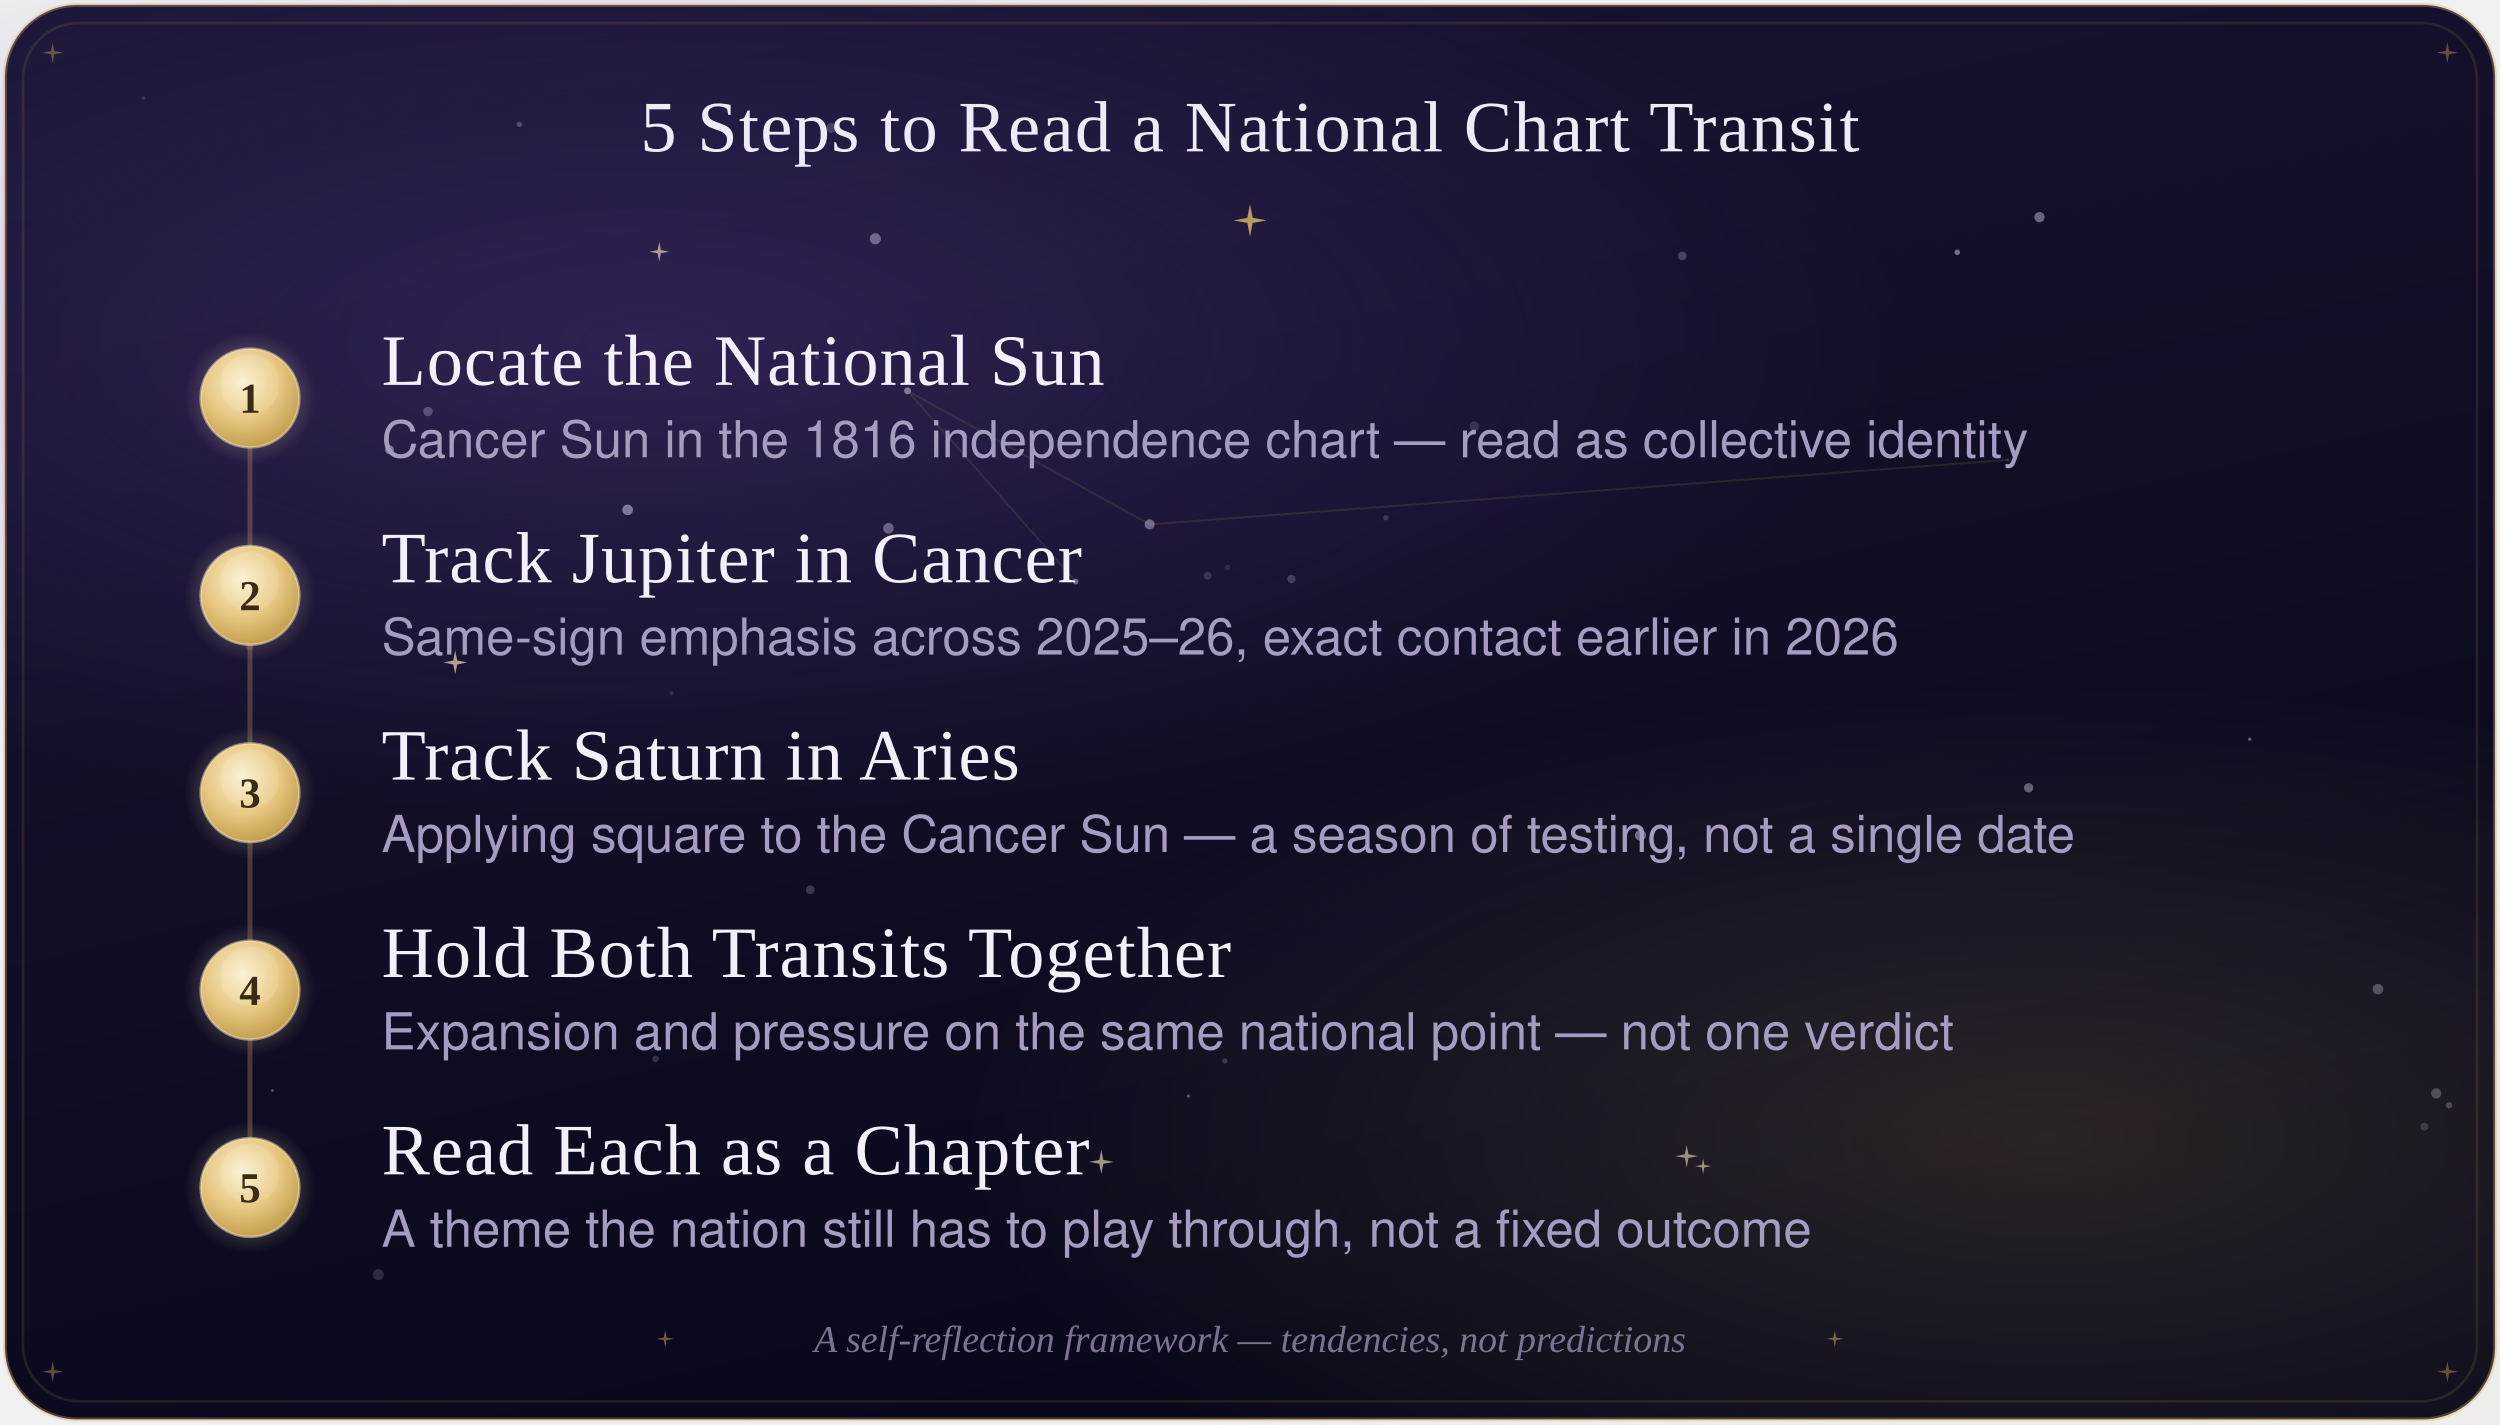
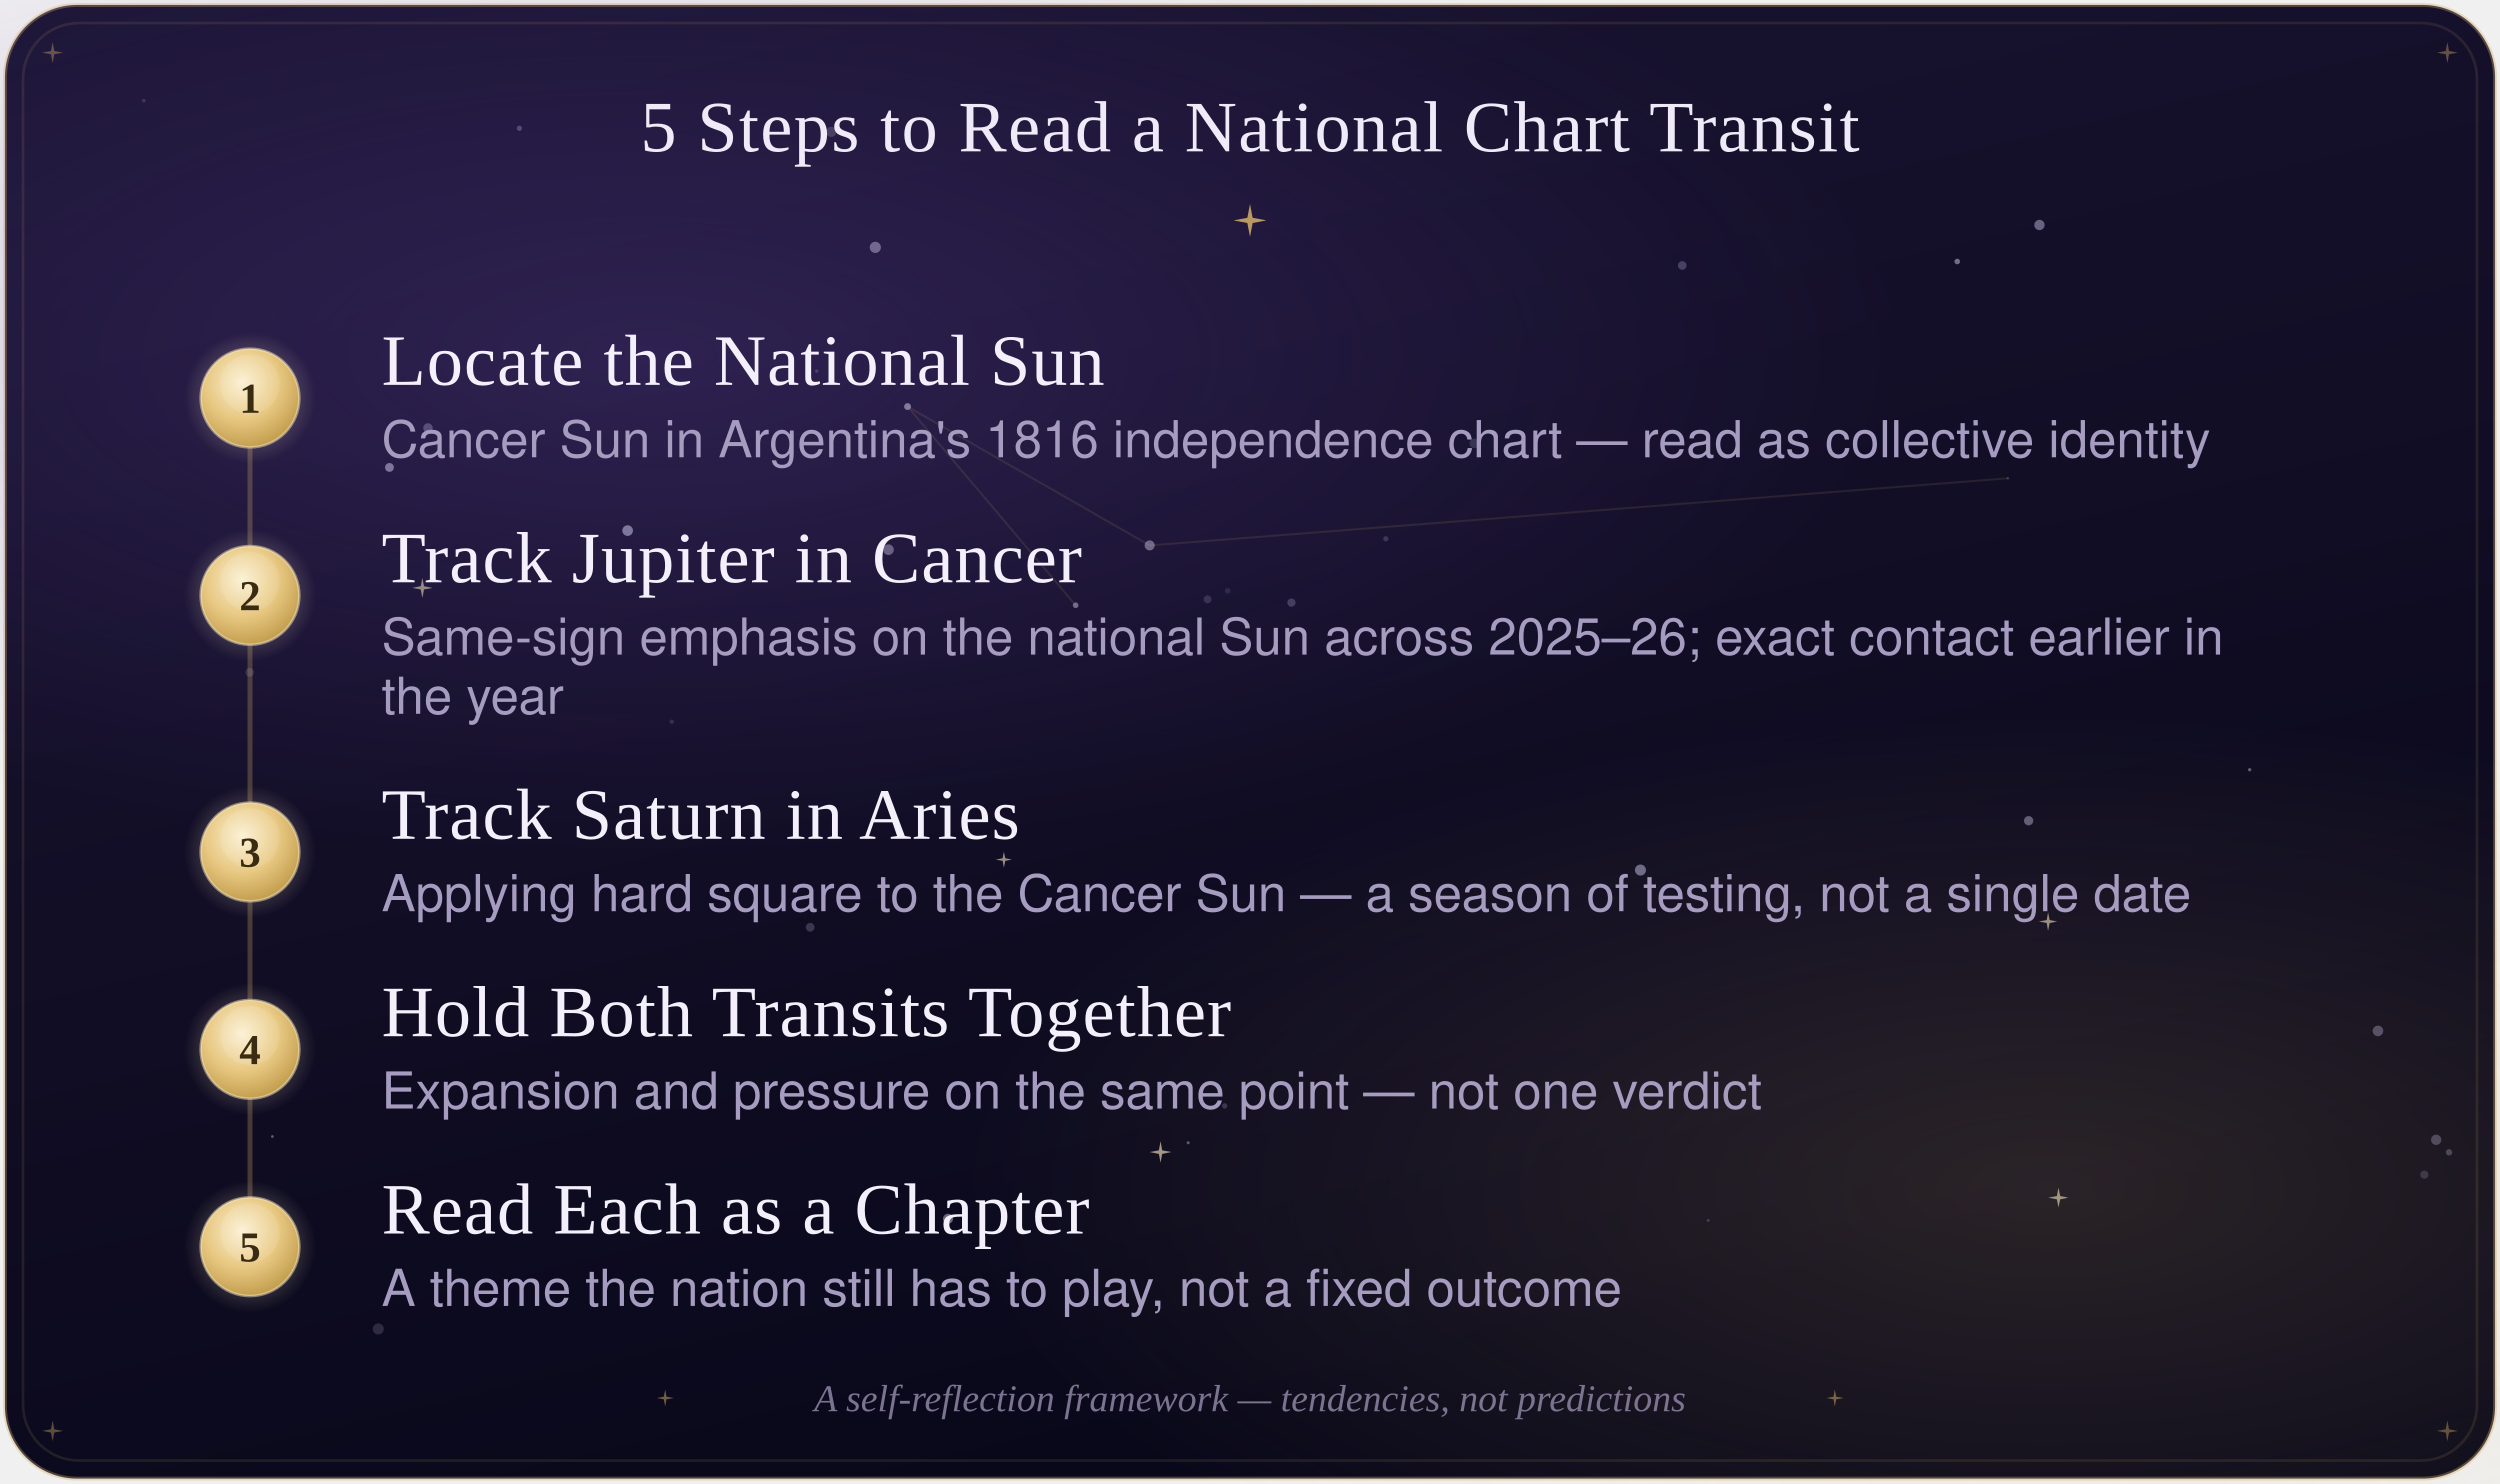
- <svg xmlns="http://www.w3.org/2000/svg" viewBox="0 0 760 433" role="img" aria-label="5 Steps to Read a National Chart Transit">
+ <svg xmlns="http://www.w3.org/2000/svg" viewBox="0 0 760 451" role="img" aria-label="5 Steps to Read a National Chart Transit">
  <defs>
    <linearGradient id="argentinaworldcup2026astrology0en-panel" x1="0" y1="0" x2="0.4" y2="1">
      <stop offset="0" stop-color="#1a1433" />
      <stop offset="0.55" stop-color="#120e26" />
      <stop offset="1" stop-color="#09081a" />
    </linearGradient>
    <radialGradient id="argentinaworldcup2026astrology0en-foil" cx="0.42" cy="0.34" r="0.75">
      <stop offset="0" stop-color="#fbf0d2" />
      <stop offset="0.5" stop-color="#e8c882" />
      <stop offset="1" stop-color="#b8923f" />
    </radialGradient>
    <radialGradient id="argentinaworldcup2026astrology0en-glow" cx="0.5" cy="0.5" r="0.5">
      <stop offset="0" stop-color="#f6e6bf" />
      <stop offset="1" stop-color="#f6e6bf" stop-opacity="0" />
    </radialGradient>
    <radialGradient id="argentinaworldcup2026astrology0en-neb1" cx="0.5" cy="0.5" r="0.5">
      <stop offset="0" stop-color="#6f4bb0" stop-opacity="0.28" />
      <stop offset="1" stop-color="#6f4bb0" stop-opacity="0" />
    </radialGradient>
    <radialGradient id="argentinaworldcup2026astrology0en-neb2" cx="0.5" cy="0.5" r="0.5">
      <stop offset="0" stop-color="#d4af6a" stop-opacity="0.16" />
      <stop offset="1" stop-color="#d4af6a" stop-opacity="0" />
    </radialGradient>
    <linearGradient id="argentinaworldcup2026astrology0en-rule" x1="0" y1="0" x2="1" y2="0">
      <stop offset="0" stop-color="#d4af6a" stop-opacity="0" />
      <stop offset="0.5" stop-color="#d4af6a" stop-opacity="0.6" />
      <stop offset="1" stop-color="#d4af6a" stop-opacity="0" />
    </linearGradient>
  </defs>
-   <rect x="1.5" y="1.5" width="757" height="430" rx="22" fill="url(#argentinaworldcup2026astrology0en-panel)" />
-   <ellipse cx="198" cy="104" rx="380" ry="147" fill="url(#argentinaworldcup2026astrology0en-neb1)" />
-   <ellipse cx="623" cy="346" rx="334" ry="139" fill="url(#argentinaworldcup2026astrology0en-neb2)" />
-   <circle cx="246.3" cy="270.5" r="1.32" fill="#cfc8ea" opacity="0.23" />
-   <circle cx="610.4" cy="139.8" r="0.41" fill="#cfc8ea" opacity="0.21" />
-   <circle cx="252.7" cy="38.9" r="1.54" fill="#cfc8ea" opacity="0.21" />
-   <circle cx="349.5" cy="159.4" r="1.53" fill="#cfc8ea" opacity="0.45" />
-   <circle cx="248.3" cy="108.6" r="0.53" fill="#cfc8ea" opacity="0.20" />
-   <circle cx="130.1" cy="125.1" r="1.43" fill="#cfc8ea" opacity="0.29" />
-   <circle cx="740.6" cy="332.4" r="1.56" fill="#cfc8ea" opacity="0.29" />
-   <circle cx="737.0" cy="342.5" r="1.23" fill="#cfc8ea" opacity="0.19" />
-   <circle cx="157.9" cy="37.8" r="0.80" fill="#cfc8ea" opacity="0.28" />
-   <circle cx="373.2" cy="172.5" r="0.85" fill="#cfc8ea" opacity="0.12" />
-   <circle cx="275.9" cy="118.8" r="1.06" fill="#cfc8ea" opacity="0.53" />
-   <circle cx="372.3" cy="322.5" r="0.82" fill="#cfc8ea" opacity="0.21" />
-   <circle cx="115.0" cy="387.5" r="1.68" fill="#cfc8ea" opacity="0.17" />
-   <circle cx="190.8" cy="155.0" r="1.62" fill="#cfc8ea" opacity="0.53" />
-   <circle cx="327.0" cy="176.8" r="0.87" fill="#cfc8ea" opacity="0.47" />
-   <circle cx="75.9" cy="196.3" r="1.31" fill="#cfc8ea" opacity="0.16" />
-   <circle cx="361.2" cy="333.2" r="0.47" fill="#cfc8ea" opacity="0.39" />
-   <circle cx="367.1" cy="175.0" r="1.20" fill="#cfc8ea" opacity="0.17" />
-   <circle cx="683.9" cy="224.7" r="0.51" fill="#cfc8ea" opacity="0.43" />
-   <circle cx="118.4" cy="136.7" r="1.34" fill="#cfc8ea" opacity="0.52" />
-   <circle cx="595.0" cy="76.7" r="0.85" fill="#cfc8ea" opacity="0.50" />
-   <circle cx="43.7" cy="29.8" r="0.56" fill="#cfc8ea" opacity="0.17" />
-   <circle cx="448.2" cy="129.6" r="1.44" fill="#cfc8ea" opacity="0.17" />
-   <circle cx="744.5" cy="336.0" r="0.97" fill="#cfc8ea" opacity="0.27" />
-   <circle cx="288.2" cy="355.4" r="1.53" fill="#cfc8ea" opacity="0.48" />
-   <circle cx="82.8" cy="331.5" r="0.42" fill="#cfc8ea" opacity="0.42" />
-   <circle cx="266.1" cy="72.6" r="1.70" fill="#cfc8ea" opacity="0.44" />
-   <circle cx="511.4" cy="77.8" r="1.31" fill="#cfc8ea" opacity="0.26" />
-   <circle cx="204.2" cy="210.7" r="0.66" fill="#cfc8ea" opacity="0.16" />
-   <circle cx="498.7" cy="253.9" r="1.68" fill="#cfc8ea" opacity="0.49" />
-   <circle cx="616.7" cy="239.5" r="1.41" fill="#cfc8ea" opacity="0.42" />
-   <circle cx="270.1" cy="160.6" r="1.62" fill="#cfc8ea" opacity="0.41" />
-   <circle cx="392.6" cy="176.0" r="1.25" fill="#cfc8ea" opacity="0.24" />
-   <circle cx="620.0" cy="66.0" r="1.57" fill="#cfc8ea" opacity="0.45" />
-   <circle cx="722.9" cy="300.7" r="1.61" fill="#cfc8ea" opacity="0.33" />
-   <circle cx="199.3" cy="321.9" r="1.00" fill="#cfc8ea" opacity="0.20" />
-   <circle cx="421.3" cy="157.4" r="0.79" fill="#cfc8ea" opacity="0.20" />
-   <path d="M 517.748 352.1 L 518.1 354.1 L 520.2 354.522 L 518.1 354.9 L 517.748 357.0 L 517.4 354.9 L 515.3 354.522 L 517.4 354.1 Z" fill="#f6e6bf" opacity="0.572" />
-   <path d="M 512.748 348.1 L 513.3 350.9 L 516.2 351.467 L 513.3 352.0 L 512.748 354.9 L 512.2 352.0 L 509.3 351.467 L 512.2 350.9 Z" fill="#f6e6bf" opacity="0.582" />
-   <path d="M 200.419 73.5 L 200.9 76.0 L 203.4 76.533 L 200.9 77.0 L 200.419 79.6 L 199.9 77.0 L 197.4 76.533 L 199.9 76.0 Z" fill="#f6e6bf" opacity="0.623" />
-   <path d="M 138.374 197.7 L 139.0 200.8 L 142.0 201.376 L 139.0 202.0 L 138.374 205.0 L 137.8 202.0 L 134.7 201.376 L 137.8 200.8 Z" fill="#f6e6bf" opacity="0.671" />
-   <path d="M 334.795 349.5 L 335.4 352.6 L 338.5 353.225 L 335.4 353.8 L 334.795 356.9 L 334.2 353.8 L 331.1 353.225 L 334.2 352.6 Z" fill="#f6e6bf" opacity="0.62" />
-   <path d="M 610.4 139.8 L 349.5 159.4 L 275.9 118.8 L 327.0 176.8" fill="none" stroke="#d4af6a" stroke-width="0.6" opacity="0.12" />
-   <rect x="1.5" y="1.5" width="757" height="430" rx="22" fill="none" stroke="#d4af6a" stroke-opacity="0.34" stroke-width="1.2" />
-   <rect x="7" y="7" width="746" height="419" rx="17" fill="none" stroke="#d4af6a" stroke-opacity="0.12" stroke-width="0.8" />
+   <rect x="1.5" y="1.5" width="757" height="448" rx="22" fill="url(#argentinaworldcup2026astrology0en-panel)" />
+   <ellipse cx="198" cy="108" rx="380" ry="153" fill="url(#argentinaworldcup2026astrology0en-neb1)" />
+   <ellipse cx="623" cy="361" rx="334" ry="144" fill="url(#argentinaworldcup2026astrology0en-neb2)" />
+   <circle cx="246.3" cy="281.9" r="1.32" fill="#cfc8ea" opacity="0.23" />
+   <circle cx="610.4" cy="145.4" r="0.41" fill="#cfc8ea" opacity="0.21" />
+   <circle cx="252.7" cy="40.1" r="1.54" fill="#cfc8ea" opacity="0.21" />
+   <circle cx="349.5" cy="165.8" r="1.53" fill="#cfc8ea" opacity="0.45" />
+   <circle cx="248.3" cy="112.8" r="0.53" fill="#cfc8ea" opacity="0.20" />
+   <circle cx="130.1" cy="130.1" r="1.43" fill="#cfc8ea" opacity="0.29" />
+   <circle cx="740.6" cy="346.5" r="1.56" fill="#cfc8ea" opacity="0.29" />
+   <circle cx="737.0" cy="357.1" r="1.23" fill="#cfc8ea" opacity="0.19" />
+   <circle cx="157.9" cy="39.0" r="0.80" fill="#cfc8ea" opacity="0.28" />
+   <circle cx="373.2" cy="179.6" r="0.85" fill="#cfc8ea" opacity="0.12" />
+   <circle cx="275.9" cy="123.6" r="1.06" fill="#cfc8ea" opacity="0.53" />
+   <circle cx="372.3" cy="336.2" r="0.82" fill="#cfc8ea" opacity="0.21" />
+   <circle cx="115.0" cy="404.0" r="1.68" fill="#cfc8ea" opacity="0.17" />
+   <circle cx="190.8" cy="161.3" r="1.62" fill="#cfc8ea" opacity="0.53" />
+   <circle cx="327.0" cy="184.0" r="0.87" fill="#cfc8ea" opacity="0.47" />
+   <circle cx="75.9" cy="204.4" r="1.31" fill="#cfc8ea" opacity="0.16" />
+   <circle cx="361.2" cy="347.4" r="0.47" fill="#cfc8ea" opacity="0.39" />
+   <circle cx="367.1" cy="182.2" r="1.20" fill="#cfc8ea" opacity="0.17" />
+   <circle cx="683.9" cy="234.0" r="0.51" fill="#cfc8ea" opacity="0.43" />
+   <circle cx="118.4" cy="142.1" r="1.34" fill="#cfc8ea" opacity="0.52" />
+   <circle cx="595.0" cy="79.5" r="0.85" fill="#cfc8ea" opacity="0.50" />
+   <circle cx="43.7" cy="30.6" r="0.56" fill="#cfc8ea" opacity="0.17" />
+   <circle cx="448.2" cy="134.8" r="1.44" fill="#cfc8ea" opacity="0.17" />
+   <circle cx="744.5" cy="350.3" r="0.97" fill="#cfc8ea" opacity="0.27" />
+   <circle cx="288.2" cy="370.5" r="1.53" fill="#cfc8ea" opacity="0.48" />
+   <circle cx="82.8" cy="345.5" r="0.42" fill="#cfc8ea" opacity="0.42" />
+   <circle cx="266.1" cy="75.2" r="1.70" fill="#cfc8ea" opacity="0.44" />
+   <circle cx="511.4" cy="80.7" r="1.31" fill="#cfc8ea" opacity="0.26" />
+   <circle cx="204.2" cy="219.4" r="0.66" fill="#cfc8ea" opacity="0.16" />
+   <circle cx="498.7" cy="264.5" r="1.68" fill="#cfc8ea" opacity="0.49" />
+   <circle cx="616.7" cy="249.5" r="1.41" fill="#cfc8ea" opacity="0.42" />
+   <circle cx="270.1" cy="167.1" r="1.62" fill="#cfc8ea" opacity="0.41" />
+   <circle cx="392.6" cy="183.2" r="1.25" fill="#cfc8ea" opacity="0.24" />
+   <circle cx="620.0" cy="68.4" r="1.57" fill="#cfc8ea" opacity="0.45" />
+   <circle cx="722.9" cy="313.4" r="1.61" fill="#cfc8ea" opacity="0.33" />
+   <circle cx="199.3" cy="335.5" r="1.00" fill="#cfc8ea" opacity="0.20" />
+   <circle cx="421.3" cy="163.8" r="0.79" fill="#cfc8ea" opacity="0.20" />
+   <circle cx="519.3" cy="371.0" r="0.44" fill="#cfc8ea" opacity="0.22" />
+   <path d="M 622.607 277.3 L 623.1 279.7 L 625.4 280.132 L 623.1 280.6 L 622.607 283.0 L 622.2 280.6 L 619.8 280.132 L 622.2 279.7 Z" fill="#f6e6bf" opacity="0.576" />
+   <path d="M 128.406 175.7 L 128.9 178.2 L 131.5 178.728 L 128.9 179.2 L 128.406 181.8 L 127.9 179.2 L 125.3 178.728 L 127.9 178.2 Z" fill="#f6e6bf" opacity="0.55" />
+   <path d="M 352.814 346.9 L 353.3 349.7 L 356.1 350.221 L 353.3 350.8 L 352.814 353.5 L 352.3 350.8 L 349.5 350.221 L 352.3 349.7 Z" fill="#f6e6bf" opacity="0.631" />
+   <path d="M 625.768 361.0 L 626.3 363.6 L 628.8 364.081 L 626.3 364.6 L 625.768 367.1 L 625.3 364.6 L 622.7 364.081 L 625.3 363.6 Z" fill="#f6e6bf" opacity="0.588" />
+   <path d="M 305.178 258.9 L 305.6 260.9 L 307.6 261.328 L 305.6 261.7 L 305.178 263.8 L 304.8 261.7 L 302.7 261.328 L 304.8 260.9 Z" fill="#f6e6bf" opacity="0.592" />
+   <path d="M 610.4 145.4 L 349.5 165.8 L 275.9 123.6 L 327.0 184.0" fill="none" stroke="#d4af6a" stroke-width="0.6" opacity="0.12" />
+   <rect x="1.5" y="1.5" width="757" height="448" rx="22" fill="none" stroke="#d4af6a" stroke-opacity="0.34" stroke-width="1.2" />
+   <rect x="7" y="7" width="746" height="437" rx="17" fill="none" stroke="#d4af6a" stroke-opacity="0.12" stroke-width="0.8" />
  <path d="M 16 12.8 L 16.5 15.5 L 19.2 16 L 16.5 16.5 L 16 19.2 L 15.5 16.5 L 12.8 16 L 15.5 15.5 Z" fill="#d4af6a" opacity="0.4" />
  <path d="M 744 12.8 L 744.5 15.5 L 747.2 16 L 744.5 16.5 L 744 19.2 L 743.5 16.5 L 740.8 16 L 743.5 15.5 Z" fill="#d4af6a" opacity="0.4" />
-   <path d="M 16 413.8 L 16.5 416.5 L 19.2 417 L 16.5 417.5 L 16 420.2 L 15.5 417.5 L 12.8 417 L 15.5 416.5 Z" fill="#d4af6a" opacity="0.4" />
-   <path d="M 744 413.8 L 744.5 416.5 L 747.2 417 L 744.5 417.5 L 744 420.2 L 743.5 417.5 L 740.8 417 L 743.5 416.5 Z" fill="#d4af6a" opacity="0.4" />
+   <path d="M 16 431.8 L 16.5 434.5 L 19.2 435 L 16.5 435.5 L 16 438.2 L 15.5 435.5 L 12.8 435 L 15.5 434.5 Z" fill="#d4af6a" opacity="0.4" />
+   <path d="M 744 431.8 L 744.5 434.5 L 747.2 435 L 744.5 435.5 L 744 438.2 L 743.5 435.5 L 740.8 435 L 743.5 434.5 Z" fill="#d4af6a" opacity="0.4" />
  <text x="380" y="46" text-anchor="middle" font-family="Georgia, 'Times New Roman', serif" font-size="22" letter-spacing="0.4" fill="#efeaf8">5 Steps to Read a National Chart Transit</text>
  <line x1="230" y1="67" x2="368" y2="67" stroke="url(#argentinaworldcup2026astrology0en-rule)" stroke-width="1" />
  <line x1="392" y1="67" x2="530" y2="67" stroke="url(#argentinaworldcup2026astrology0en-rule)" stroke-width="1" />
  <path d="M 380 62.0 L 380.8 66.2 L 385.0 67 L 380.8 67.8 L 380 72.0 L 379.2 67.8 L 375.0 67 L 379.2 66.2 Z" fill="#d4af6a" opacity="0.85" />
-   <line x1="76" y1="121" x2="76" y2="361" stroke="#d4af6a" stroke-opacity="0.28" stroke-width="1.5" />
+   <line x1="76" y1="121" x2="76" y2="379" stroke="#d4af6a" stroke-opacity="0.28" stroke-width="1.5" />
  <circle cx="76" cy="121" r="20.0" fill="url(#argentinaworldcup2026astrology0en-glow)" opacity="0.5" />
  <circle cx="76" cy="121" r="15" fill="url(#argentinaworldcup2026astrology0en-foil)" stroke="#f6e6bf" stroke-opacity="0.5" stroke-width="0.8" />
  <circle cx="76" cy="116.8" r="9.0" fill="#ffffff" opacity="0.10" />
  <text x="76" y="125.5" text-anchor="middle" font-family="Georgia, 'Times New Roman', serif" font-size="13" font-weight="700" fill="#3a2c12">1</text>
  <text x="116" y="117.0" font-family="Georgia, 'Times New Roman', serif" font-size="22" letter-spacing="0.3" fill="#f3effb">Locate the National Sun</text>
-   <text x="116" y="139.0" font-family="Helvetica, Arial, sans-serif" font-size="15.5" fill="#a59cc0">Cancer Sun in the 1816 independence chart — read as collective identity</text>
+   <text x="116" y="139.0" font-family="Helvetica, Arial, sans-serif" font-size="15.5" fill="#a59cc0">Cancer Sun in Argentina's 1816 independence chart — read as collective identity</text>
  <circle cx="76" cy="181" r="20.0" fill="url(#argentinaworldcup2026astrology0en-glow)" opacity="0.5" />
  <circle cx="76" cy="181" r="15" fill="url(#argentinaworldcup2026astrology0en-foil)" stroke="#f6e6bf" stroke-opacity="0.5" stroke-width="0.8" />
  <circle cx="76" cy="176.8" r="9.0" fill="#ffffff" opacity="0.10" />
  <text x="76" y="185.5" text-anchor="middle" font-family="Georgia, 'Times New Roman', serif" font-size="13" font-weight="700" fill="#3a2c12">2</text>
  <text x="116" y="177.0" font-family="Georgia, 'Times New Roman', serif" font-size="22" letter-spacing="0.3" fill="#f3effb">Track Jupiter in Cancer</text>
-   <text x="116" y="199.0" font-family="Helvetica, Arial, sans-serif" font-size="15.5" fill="#a59cc0">Same-sign emphasis across 2025–26, exact contact earlier in 2026</text>
-   <circle cx="76" cy="241" r="20.0" fill="url(#argentinaworldcup2026astrology0en-glow)" opacity="0.5" />
-   <circle cx="76" cy="241" r="15" fill="url(#argentinaworldcup2026astrology0en-foil)" stroke="#f6e6bf" stroke-opacity="0.5" stroke-width="0.8" />
-   <circle cx="76" cy="236.8" r="9.0" fill="#ffffff" opacity="0.10" />
-   <text x="76" y="245.5" text-anchor="middle" font-family="Georgia, 'Times New Roman', serif" font-size="13" font-weight="700" fill="#3a2c12">3</text>
-   <text x="116" y="237.0" font-family="Georgia, 'Times New Roman', serif" font-size="22" letter-spacing="0.3" fill="#f3effb">Track Saturn in Aries</text>
-   <text x="116" y="259.0" font-family="Helvetica, Arial, sans-serif" font-size="15.5" fill="#a59cc0">Applying square to the Cancer Sun — a season of testing, not a single date</text>
-   <circle cx="76" cy="301" r="20.0" fill="url(#argentinaworldcup2026astrology0en-glow)" opacity="0.5" />
-   <circle cx="76" cy="301" r="15" fill="url(#argentinaworldcup2026astrology0en-foil)" stroke="#f6e6bf" stroke-opacity="0.5" stroke-width="0.8" />
-   <circle cx="76" cy="296.8" r="9.0" fill="#ffffff" opacity="0.10" />
-   <text x="76" y="305.5" text-anchor="middle" font-family="Georgia, 'Times New Roman', serif" font-size="13" font-weight="700" fill="#3a2c12">4</text>
-   <text x="116" y="297.0" font-family="Georgia, 'Times New Roman', serif" font-size="22" letter-spacing="0.3" fill="#f3effb">Hold Both Transits Together</text>
-   <text x="116" y="319.0" font-family="Helvetica, Arial, sans-serif" font-size="15.5" fill="#a59cc0">Expansion and pressure on the same national point — not one verdict</text>
-   <circle cx="76" cy="361" r="20.0" fill="url(#argentinaworldcup2026astrology0en-glow)" opacity="0.5" />
-   <circle cx="76" cy="361" r="15" fill="url(#argentinaworldcup2026astrology0en-foil)" stroke="#f6e6bf" stroke-opacity="0.5" stroke-width="0.8" />
-   <circle cx="76" cy="356.8" r="9.0" fill="#ffffff" opacity="0.10" />
-   <text x="76" y="365.5" text-anchor="middle" font-family="Georgia, 'Times New Roman', serif" font-size="13" font-weight="700" fill="#3a2c12">5</text>
-   <text x="116" y="357.0" font-family="Georgia, 'Times New Roman', serif" font-size="22" letter-spacing="0.3" fill="#f3effb">Read Each as a Chapter</text>
-   <text x="116" y="379.0" font-family="Helvetica, Arial, sans-serif" font-size="15.5" fill="#a59cc0">A theme the nation still has to play through, not a fixed outcome</text>
-   <path d="M 202.227 404.4 L 202.6 406.6 L 204.8 407 L 202.6 407.4 L 202.227 409.6 L 201.8 407.4 L 199.6 407 L 201.8 406.6 Z" fill="#d4af6a" opacity="0.5" />
-   <text x="380" y="411" text-anchor="middle" font-family="Georgia, 'Times New Roman', serif" font-style="italic" font-size="11.5" fill="#7b738f">A self-reflection framework — tendencies, not predictions</text>
-   <path d="M 557.773 404.4 L 558.2 406.6 L 560.4 407 L 558.2 407.4 L 557.773 409.6 L 557.4 407.4 L 555.2 407 L 557.4 406.6 Z" fill="#d4af6a" opacity="0.5" />
+   <text x="116" y="199.0" font-family="Helvetica, Arial, sans-serif" font-size="15.5" fill="#a59cc0">Same-sign emphasis on the national Sun across 2025–26; exact contact earlier in</text>
+   <text x="116" y="217.0" font-family="Helvetica, Arial, sans-serif" font-size="15.5" fill="#a59cc0">the year</text>
+   <circle cx="76" cy="259" r="20.0" fill="url(#argentinaworldcup2026astrology0en-glow)" opacity="0.5" />
+   <circle cx="76" cy="259" r="15" fill="url(#argentinaworldcup2026astrology0en-foil)" stroke="#f6e6bf" stroke-opacity="0.5" stroke-width="0.8" />
+   <circle cx="76" cy="254.8" r="9.0" fill="#ffffff" opacity="0.10" />
+   <text x="76" y="263.5" text-anchor="middle" font-family="Georgia, 'Times New Roman', serif" font-size="13" font-weight="700" fill="#3a2c12">3</text>
+   <text x="116" y="255.0" font-family="Georgia, 'Times New Roman', serif" font-size="22" letter-spacing="0.3" fill="#f3effb">Track Saturn in Aries</text>
+   <text x="116" y="277.0" font-family="Helvetica, Arial, sans-serif" font-size="15.5" fill="#a59cc0">Applying hard square to the Cancer Sun — a season of testing, not a single date</text>
+   <circle cx="76" cy="319" r="20.0" fill="url(#argentinaworldcup2026astrology0en-glow)" opacity="0.5" />
+   <circle cx="76" cy="319" r="15" fill="url(#argentinaworldcup2026astrology0en-foil)" stroke="#f6e6bf" stroke-opacity="0.5" stroke-width="0.8" />
+   <circle cx="76" cy="314.8" r="9.0" fill="#ffffff" opacity="0.10" />
+   <text x="76" y="323.5" text-anchor="middle" font-family="Georgia, 'Times New Roman', serif" font-size="13" font-weight="700" fill="#3a2c12">4</text>
+   <text x="116" y="315.0" font-family="Georgia, 'Times New Roman', serif" font-size="22" letter-spacing="0.3" fill="#f3effb">Hold Both Transits Together</text>
+   <text x="116" y="337.0" font-family="Helvetica, Arial, sans-serif" font-size="15.5" fill="#a59cc0">Expansion and pressure on the same point — not one verdict</text>
+   <circle cx="76" cy="379" r="20.0" fill="url(#argentinaworldcup2026astrology0en-glow)" opacity="0.5" />
+   <circle cx="76" cy="379" r="15" fill="url(#argentinaworldcup2026astrology0en-foil)" stroke="#f6e6bf" stroke-opacity="0.5" stroke-width="0.8" />
+   <circle cx="76" cy="374.8" r="9.0" fill="#ffffff" opacity="0.10" />
+   <text x="76" y="383.5" text-anchor="middle" font-family="Georgia, 'Times New Roman', serif" font-size="13" font-weight="700" fill="#3a2c12">5</text>
+   <text x="116" y="375.0" font-family="Georgia, 'Times New Roman', serif" font-size="22" letter-spacing="0.3" fill="#f3effb">Read Each as a Chapter</text>
+   <text x="116" y="397.0" font-family="Helvetica, Arial, sans-serif" font-size="15.5" fill="#a59cc0">A theme the nation still has to play, not a fixed outcome</text>
+   <path d="M 202.227 422.4 L 202.6 424.6 L 204.8 425 L 202.6 425.4 L 202.227 427.6 L 201.8 425.4 L 199.6 425 L 201.8 424.6 Z" fill="#d4af6a" opacity="0.5" />
+   <text x="380" y="429" text-anchor="middle" font-family="Georgia, 'Times New Roman', serif" font-style="italic" font-size="11.5" fill="#7b738f">A self-reflection framework — tendencies, not predictions</text>
+   <path d="M 557.773 422.4 L 558.2 424.6 L 560.4 425 L 558.2 425.4 L 557.773 427.6 L 557.4 425.4 L 555.2 425 L 557.4 424.6 Z" fill="#d4af6a" opacity="0.5" />
</svg>
